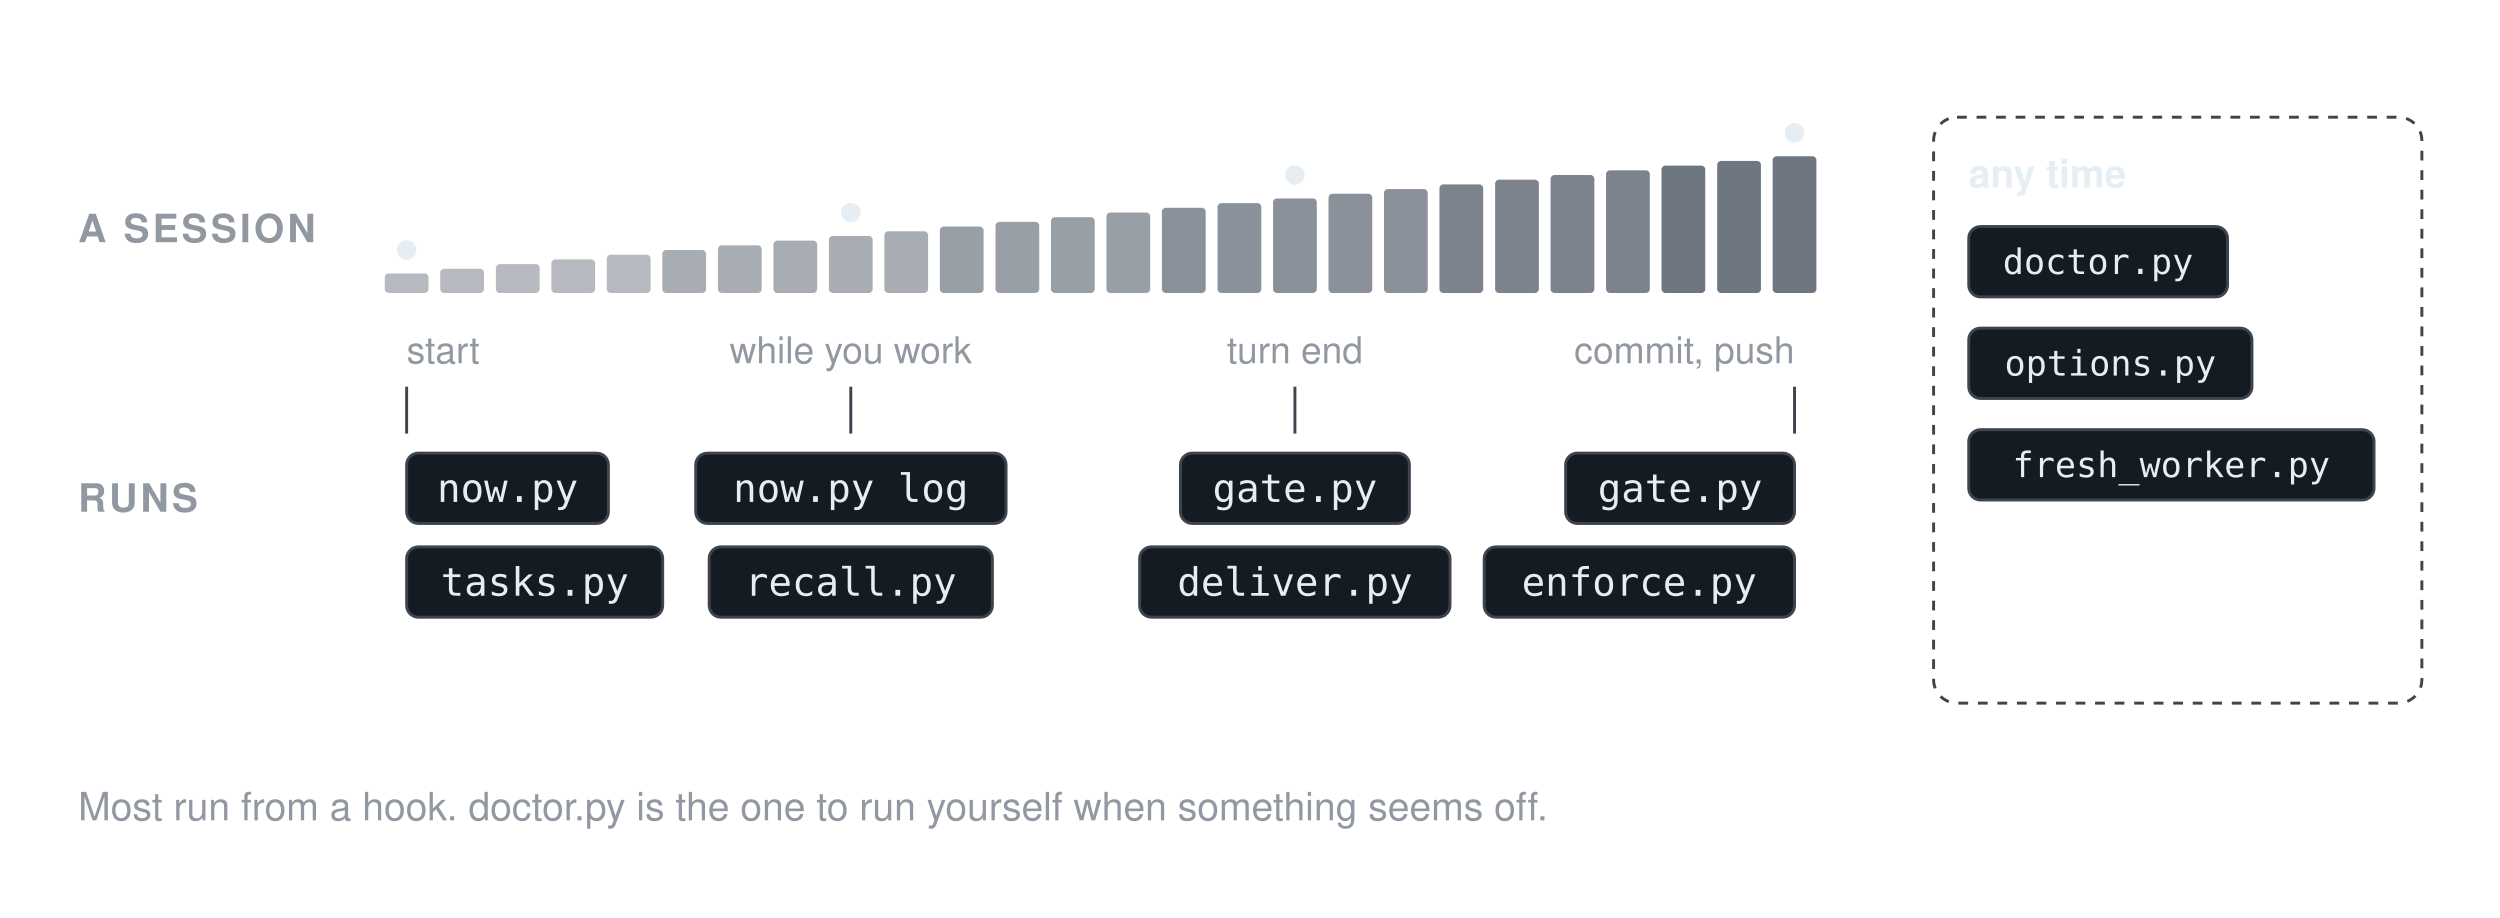
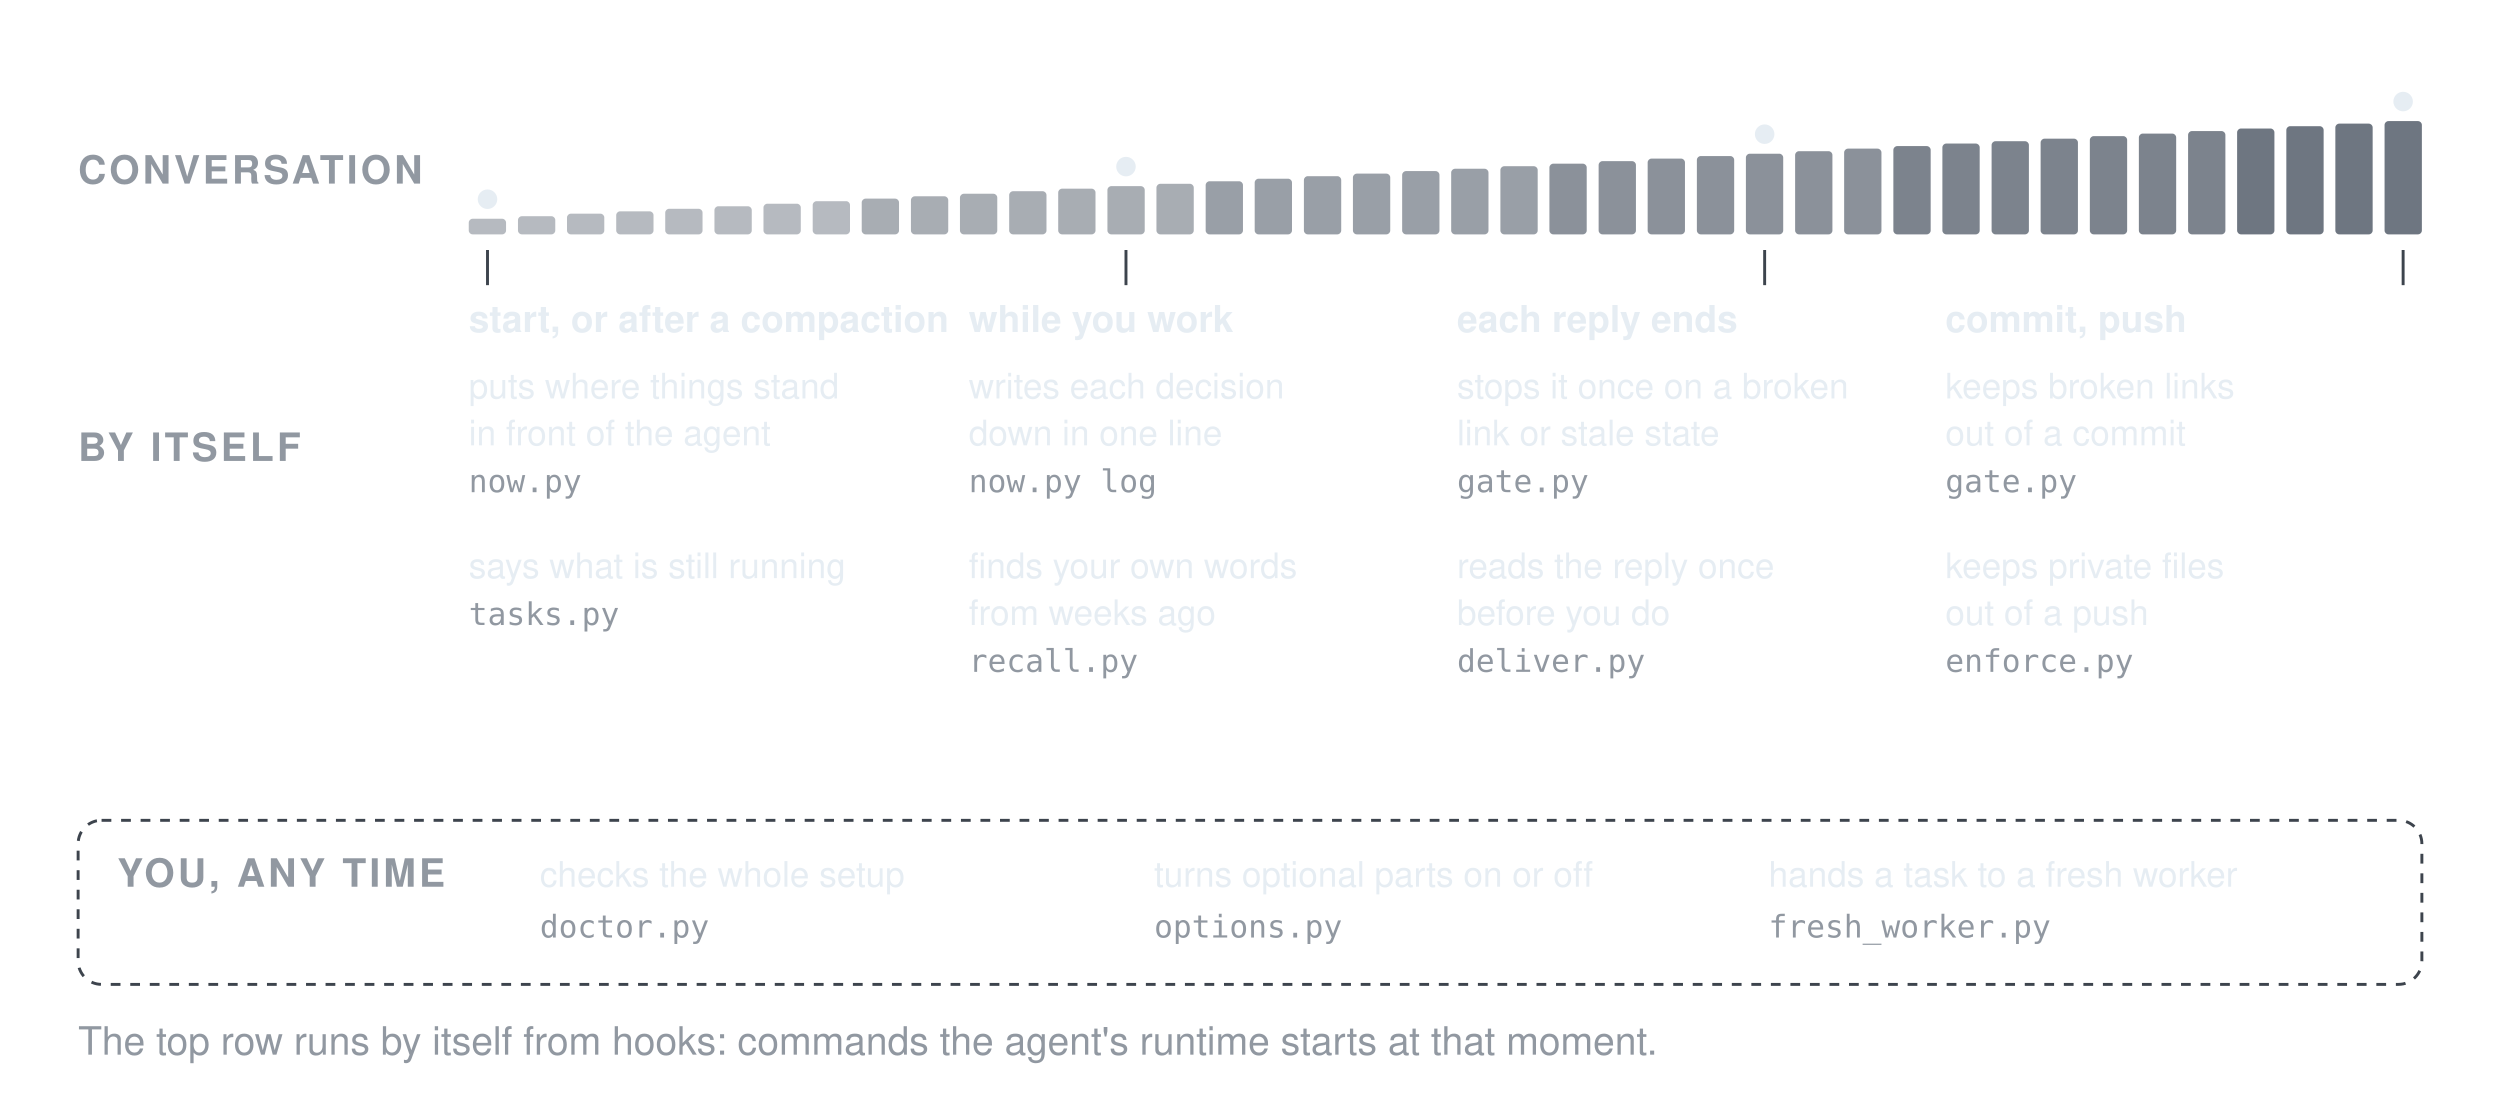
- <svg xmlns="http://www.w3.org/2000/svg" viewBox="0 0 1280 470" width="1280" height="470" role="img" aria-labelledby="t d">
-   <text x="40" y="124" font-size="20" font-family="ui-sans-serif, -apple-system, 'Segoe UI', Helvetica, Arial, sans-serif" fill="#9198a1" font-weight="600" letter-spacing="1.6">A SESSION</text>
-   <rect x="197" y="140" width="22.4" height="10" rx="2" fill="#6e7681" opacity="0.5" />
-   <rect x="225.4" y="137.6" width="22.4" height="12.4" rx="2" fill="#6e7681" opacity="0.5" />
-   <rect x="253.9" y="135.2" width="22.4" height="14.8" rx="2" fill="#6e7681" opacity="0.5" />
-   <rect x="282.3" y="132.8" width="22.4" height="17.2" rx="2" fill="#6e7681" opacity="0.5" />
-   <rect x="310.7" y="130.4" width="22.4" height="19.6" rx="2" fill="#6e7681" opacity="0.5" />
-   <rect x="339.1" y="128" width="22.4" height="22" rx="2" fill="#6e7681" opacity="0.6" />
-   <rect x="367.6" y="125.6" width="22.4" height="24.4" rx="2" fill="#6e7681" opacity="0.6" />
-   <rect x="396" y="123.2" width="22.4" height="26.8" rx="2" fill="#6e7681" opacity="0.6" />
-   <rect x="424.4" y="120.8" width="22.4" height="29.2" rx="2" fill="#6e7681" opacity="0.6" />
-   <rect x="452.8" y="118.4" width="22.4" height="31.6" rx="2" fill="#6e7681" opacity="0.6" />
-   <rect x="481.2" y="116" width="22.4" height="34" rx="2" fill="#6e7681" opacity="0.7" />
-   <rect x="509.7" y="113.6" width="22.4" height="36.4" rx="2" fill="#6e7681" opacity="0.7" />
-   <rect x="538.1" y="111.2" width="22.4" height="38.8" rx="2" fill="#6e7681" opacity="0.7" />
-   <rect x="566.5" y="108.8" width="22.4" height="41.2" rx="2" fill="#6e7681" opacity="0.7" />
-   <rect x="594.9" y="106.4" width="22.4" height="43.6" rx="2" fill="#6e7681" opacity="0.8" />
-   <rect x="623.4" y="104" width="22.4" height="46" rx="2" fill="#6e7681" opacity="0.8" />
-   <rect x="651.8" y="101.6" width="22.4" height="48.4" rx="2" fill="#6e7681" opacity="0.8" />
-   <rect x="680.2" y="99.2" width="22.4" height="50.8" rx="2" fill="#6e7681" opacity="0.8" />
-   <rect x="708.6" y="96.8" width="22.4" height="53.2" rx="2" fill="#6e7681" opacity="0.8" />
-   <rect x="737" y="94.4" width="22.4" height="55.6" rx="2" fill="#6e7681" opacity="0.9" />
-   <rect x="765.5" y="92" width="22.4" height="58" rx="2" fill="#6e7681" opacity="0.9" />
-   <rect x="793.9" y="89.6" width="22.4" height="60.4" rx="2" fill="#6e7681" opacity="0.9" />
-   <rect x="822.3" y="87.2" width="22.4" height="62.8" rx="2" fill="#6e7681" opacity="0.9" />
-   <rect x="850.7" y="84.8" width="22.4" height="65.2" rx="2" fill="#6e7681" opacity="1" />
-   <rect x="879.2" y="82.4" width="22.4" height="67.6" rx="2" fill="#6e7681" opacity="1" />
-   <rect x="907.6" y="80" width="22.4" height="70" rx="2" fill="#6e7681" opacity="1" />
-   <text x="40" y="262" font-size="20" font-family="ui-sans-serif, -apple-system, 'Segoe UI', Helvetica, Arial, sans-serif" fill="#9198a1" font-weight="600" letter-spacing="1.6">RUNS</text>
-   <circle cx="208.2" cy="128" r="5" fill="#e6edf3" />
-   <line x1="208.2" y1="198" x2="208.2" y2="222" stroke="#3d444d" stroke-width="1.5" />
-   <text x="208.2" y="186" font-size="19" font-family="ui-sans-serif, -apple-system, 'Segoe UI', Helvetica, Arial, sans-serif" fill="#9198a1">start</text>
-   <rect x="208.2" y="232" width="103.3" height="36" rx="6" fill="#151b23" stroke="#3d444d" stroke-width="1.5" />
-   <text x="259.9" y="257" font-size="20" font-family="ui-monospace, SFMono-Regular, Menlo, Consolas, monospace" fill="#e6edf3" text-anchor="middle">now.py</text>
-   <rect x="208.2" y="280" width="131.1" height="36" rx="6" fill="#151b23" stroke="#3d444d" stroke-width="1.5" />
-   <text x="273.8" y="305" font-size="20" font-family="ui-monospace, SFMono-Regular, Menlo, Consolas, monospace" fill="#e6edf3" text-anchor="middle">tasks.py</text>
-   <circle cx="435.6" cy="108.8" r="5" fill="#e6edf3" />
-   <line x1="435.6" y1="198" x2="435.6" y2="222" stroke="#3d444d" stroke-width="1.5" />
-   <text x="435.6" y="186" font-size="19" font-family="ui-sans-serif, -apple-system, 'Segoe UI', Helvetica, Arial, sans-serif" fill="#9198a1" text-anchor="middle">while you work</text>
-   <rect x="356.2" y="232" width="158.9" height="36" rx="6" fill="#151b23" stroke="#3d444d" stroke-width="1.5" />
-   <text x="435.6" y="257" font-size="20" font-family="ui-monospace, SFMono-Regular, Menlo, Consolas, monospace" fill="#e6edf3" text-anchor="middle">now.py log</text>
-   <rect x="363.1" y="280" width="145" height="36" rx="6" fill="#151b23" stroke="#3d444d" stroke-width="1.5" />
-   <text x="435.6" y="305" font-size="20" font-family="ui-monospace, SFMono-Regular, Menlo, Consolas, monospace" fill="#e6edf3" text-anchor="middle">recall.py</text>
-   <circle cx="663" cy="89.6" r="5" fill="#e6edf3" />
-   <line x1="663" y1="198" x2="663" y2="222" stroke="#3d444d" stroke-width="1.5" />
-   <text x="663" y="186" font-size="19" font-family="ui-sans-serif, -apple-system, 'Segoe UI', Helvetica, Arial, sans-serif" fill="#9198a1" text-anchor="middle">turn end</text>
-   <rect x="604.4" y="232" width="117.2" height="36" rx="6" fill="#151b23" stroke="#3d444d" stroke-width="1.5" />
-   <text x="663" y="257" font-size="20" font-family="ui-monospace, SFMono-Regular, Menlo, Consolas, monospace" fill="#e6edf3" text-anchor="middle">gate.py</text>
-   <rect x="583.5" y="280" width="158.9" height="36" rx="6" fill="#151b23" stroke="#3d444d" stroke-width="1.5" />
-   <text x="663" y="305" font-size="20" font-family="ui-monospace, SFMono-Regular, Menlo, Consolas, monospace" fill="#e6edf3" text-anchor="middle">deliver.py</text>
-   <circle cx="918.8" cy="68" r="5" fill="#e6edf3" />
-   <line x1="918.8" y1="198" x2="918.8" y2="222" stroke="#3d444d" stroke-width="1.5" />
-   <text x="918.8" y="186" font-size="19" font-family="ui-sans-serif, -apple-system, 'Segoe UI', Helvetica, Arial, sans-serif" fill="#9198a1" text-anchor="end">commit, push</text>
-   <rect x="801.6" y="232" width="117.2" height="36" rx="6" fill="#151b23" stroke="#3d444d" stroke-width="1.5" />
-   <text x="860.2" y="257" font-size="20" font-family="ui-monospace, SFMono-Regular, Menlo, Consolas, monospace" fill="#e6edf3" text-anchor="middle">gate.py</text>
-   <rect x="759.9" y="280" width="158.9" height="36" rx="6" fill="#151b23" stroke="#3d444d" stroke-width="1.5" />
-   <text x="839.3" y="305" font-size="20" font-family="ui-monospace, SFMono-Regular, Menlo, Consolas, monospace" fill="#e6edf3" text-anchor="middle">enforce.py</text>
-   <rect x="990" y="60" width="250" height="300" rx="12" fill="none" stroke="#3d444d" stroke-width="1.5" stroke-dasharray="5 5" />
-   <text x="1008" y="96" font-size="20" font-family="ui-sans-serif, -apple-system, 'Segoe UI', Helvetica, Arial, sans-serif" fill="#e6edf3" font-weight="600">any time</text>
-   <rect x="1008" y="116" width="132.5" height="36" rx="6" fill="#151b23" stroke="#3d444d" stroke-width="1.5" />
-   <text x="1074.2" y="140.3" font-size="18" font-family="ui-monospace, SFMono-Regular, Menlo, Consolas, monospace" fill="#e6edf3" text-anchor="middle">doctor.py</text>
-   <rect x="1008" y="168" width="145" height="36" rx="6" fill="#151b23" stroke="#3d444d" stroke-width="1.5" />
-   <text x="1080.5" y="192.3" font-size="18" font-family="ui-monospace, SFMono-Regular, Menlo, Consolas, monospace" fill="#e6edf3" text-anchor="middle">options.py</text>
-   <rect x="1008" y="220" width="207.5" height="36" rx="6" fill="#151b23" stroke="#3d444d" stroke-width="1.5" />
-   <text x="1111.7" y="244.3" font-size="18" font-family="ui-monospace, SFMono-Regular, Menlo, Consolas, monospace" fill="#e6edf3" text-anchor="middle">fresh_worker.py</text>
-   <text x="40" y="420" font-size="20" font-family="ui-sans-serif, -apple-system, 'Segoe UI', Helvetica, Arial, sans-serif" fill="#9198a1">Most run from a hook. doctor.py is the one to run yourself when something seems off.</text>
+ <svg xmlns="http://www.w3.org/2000/svg" viewBox="0 0 1280 560" width="1280" height="560" role="img" aria-labelledby="t d">
+   <text x="40" y="94" font-size="20" font-family="ui-sans-serif, -apple-system, 'Segoe UI', Helvetica, Arial, sans-serif" fill="#9198a1" font-weight="600" letter-spacing="1.6">CONVERSATION</text>
+   <rect x="240" y="112" width="19.1" height="8" rx="2" fill="#6e7681" opacity="0.5" />
+   <rect x="265.2" y="110.7" width="19.1" height="9.3" rx="2" fill="#6e7681" opacity="0.5" />
+   <rect x="290.3" y="109.4" width="19.1" height="10.6" rx="2" fill="#6e7681" opacity="0.5" />
+   <rect x="315.5" y="108.2" width="19.1" height="11.8" rx="2" fill="#6e7681" opacity="0.5" />
+   <rect x="340.6" y="106.9" width="19.1" height="13.1" rx="2" fill="#6e7681" opacity="0.5" />
+   <rect x="365.8" y="105.6" width="19.1" height="14.4" rx="2" fill="#6e7681" opacity="0.5" />
+   <rect x="390.9" y="104.3" width="19.1" height="15.7" rx="2" fill="#6e7681" opacity="0.5" />
+   <rect x="416.1" y="103" width="19.1" height="17" rx="2" fill="#6e7681" opacity="0.5" />
+   <rect x="441.2" y="101.7" width="19.1" height="18.3" rx="2" fill="#6e7681" opacity="0.6" />
+   <rect x="466.4" y="100.5" width="19.1" height="19.5" rx="2" fill="#6e7681" opacity="0.6" />
+   <rect x="491.5" y="99.2" width="19.1" height="20.8" rx="2" fill="#6e7681" opacity="0.6" />
+   <rect x="516.7" y="97.9" width="19.1" height="22.1" rx="2" fill="#6e7681" opacity="0.6" />
+   <rect x="541.8" y="96.6" width="19.1" height="23.4" rx="2" fill="#6e7681" opacity="0.6" />
+   <rect x="567" y="95.3" width="19.1" height="24.7" rx="2" fill="#6e7681" opacity="0.6" />
+   <rect x="592.1" y="94.1" width="19.1" height="25.9" rx="2" fill="#6e7681" opacity="0.6" />
+   <rect x="617.3" y="92.8" width="19.1" height="27.2" rx="2" fill="#6e7681" opacity="0.7" />
+   <rect x="642.4" y="91.5" width="19.1" height="28.5" rx="2" fill="#6e7681" opacity="0.7" />
+   <rect x="667.6" y="90.2" width="19.1" height="29.8" rx="2" fill="#6e7681" opacity="0.7" />
+   <rect x="692.7" y="88.9" width="19.1" height="31.1" rx="2" fill="#6e7681" opacity="0.7" />
+   <rect x="717.9" y="87.6" width="19.1" height="32.4" rx="2" fill="#6e7681" opacity="0.7" />
+   <rect x="743" y="86.4" width="19.1" height="33.6" rx="2" fill="#6e7681" opacity="0.7" />
+   <rect x="768.2" y="85.1" width="19.1" height="34.9" rx="2" fill="#6e7681" opacity="0.7" />
+   <rect x="793.3" y="83.8" width="19.1" height="36.2" rx="2" fill="#6e7681" opacity="0.8" />
+   <rect x="818.5" y="82.5" width="19.1" height="37.5" rx="2" fill="#6e7681" opacity="0.8" />
+   <rect x="843.6" y="81.2" width="19.1" height="38.8" rx="2" fill="#6e7681" opacity="0.8" />
+   <rect x="868.8" y="79.9" width="19.1" height="40.1" rx="2" fill="#6e7681" opacity="0.8" />
+   <rect x="893.9" y="78.7" width="19.1" height="41.3" rx="2" fill="#6e7681" opacity="0.8" />
+   <rect x="919.1" y="77.4" width="19.1" height="42.6" rx="2" fill="#6e7681" opacity="0.8" />
+   <rect x="944.2" y="76.1" width="19.1" height="43.9" rx="2" fill="#6e7681" opacity="0.8" />
+   <rect x="969.4" y="74.8" width="19.1" height="45.2" rx="2" fill="#6e7681" opacity="0.9" />
+   <rect x="994.5" y="73.5" width="19.1" height="46.5" rx="2" fill="#6e7681" opacity="0.9" />
+   <rect x="1019.7" y="72.3" width="19.1" height="47.7" rx="2" fill="#6e7681" opacity="0.9" />
+   <rect x="1044.8" y="71" width="19.1" height="49" rx="2" fill="#6e7681" opacity="0.9" />
+   <rect x="1070" y="69.7" width="19.1" height="50.3" rx="2" fill="#6e7681" opacity="0.9" />
+   <rect x="1095.1" y="68.4" width="19.1" height="51.6" rx="2" fill="#6e7681" opacity="0.9" />
+   <rect x="1120.3" y="67.1" width="19.1" height="52.9" rx="2" fill="#6e7681" opacity="0.9" />
+   <rect x="1145.4" y="65.8" width="19.1" height="54.2" rx="2" fill="#6e7681" opacity="1" />
+   <rect x="1170.6" y="64.6" width="19.1" height="55.4" rx="2" fill="#6e7681" opacity="1" />
+   <rect x="1195.7" y="63.3" width="19.1" height="56.7" rx="2" fill="#6e7681" opacity="1" />
+   <rect x="1220.9" y="62" width="19.1" height="58" rx="2" fill="#6e7681" opacity="1" />
+   <text x="40" y="236" font-size="20" font-family="ui-sans-serif, -apple-system, 'Segoe UI', Helvetica, Arial, sans-serif" fill="#9198a1" font-weight="600" letter-spacing="1.6">BY ITSELF</text>
+   <circle cx="249.6" cy="102" r="5" fill="#e6edf3" />
+   <line x1="249.6" y1="128" x2="249.6" y2="146" stroke="#3d444d" stroke-width="1.5" />
+   <text x="240" y="170" font-size="19" font-family="ui-sans-serif, -apple-system, 'Segoe UI', Helvetica, Arial, sans-serif" fill="#e6edf3" font-weight="600">start, or after a compaction</text>
+   <text x="240" y="204" font-size="18" font-family="ui-sans-serif, -apple-system, 'Segoe UI', Helvetica, Arial, sans-serif" fill="#e6edf3">puts where things stand</text>
+   <text x="240" y="228" font-size="18" font-family="ui-sans-serif, -apple-system, 'Segoe UI', Helvetica, Arial, sans-serif" fill="#e6edf3">in front of the agent</text>
+   <text x="240" y="252" font-size="16" font-family="ui-monospace, SFMono-Regular, Menlo, Consolas, monospace" fill="#9198a1">now.py</text>
+   <text x="240" y="296" font-size="18" font-family="ui-sans-serif, -apple-system, 'Segoe UI', Helvetica, Arial, sans-serif" fill="#e6edf3">says what is still running</text>
+   <text x="240" y="320" font-size="16" font-family="ui-monospace, SFMono-Regular, Menlo, Consolas, monospace" fill="#9198a1">tasks.py</text>
+   <circle cx="576.5" cy="85.3" r="5" fill="#e6edf3" />
+   <line x1="576.5" y1="128" x2="576.5" y2="146" stroke="#3d444d" stroke-width="1.5" />
+   <text x="496" y="170" font-size="19" font-family="ui-sans-serif, -apple-system, 'Segoe UI', Helvetica, Arial, sans-serif" fill="#e6edf3" font-weight="600">while you work</text>
+   <text x="496" y="204" font-size="18" font-family="ui-sans-serif, -apple-system, 'Segoe UI', Helvetica, Arial, sans-serif" fill="#e6edf3">writes each decision</text>
+   <text x="496" y="228" font-size="18" font-family="ui-sans-serif, -apple-system, 'Segoe UI', Helvetica, Arial, sans-serif" fill="#e6edf3">down in one line</text>
+   <text x="496" y="252" font-size="16" font-family="ui-monospace, SFMono-Regular, Menlo, Consolas, monospace" fill="#9198a1">now.py log</text>
+   <text x="496" y="296" font-size="18" font-family="ui-sans-serif, -apple-system, 'Segoe UI', Helvetica, Arial, sans-serif" fill="#e6edf3">finds your own words</text>
+   <text x="496" y="320" font-size="18" font-family="ui-sans-serif, -apple-system, 'Segoe UI', Helvetica, Arial, sans-serif" fill="#e6edf3">from weeks ago</text>
+   <text x="496" y="344" font-size="16" font-family="ui-monospace, SFMono-Regular, Menlo, Consolas, monospace" fill="#9198a1">recall.py</text>
+   <circle cx="903.5" cy="68.7" r="5" fill="#e6edf3" />
+   <line x1="903.5" y1="128" x2="903.5" y2="146" stroke="#3d444d" stroke-width="1.5" />
+   <text x="746" y="170" font-size="19" font-family="ui-sans-serif, -apple-system, 'Segoe UI', Helvetica, Arial, sans-serif" fill="#e6edf3" font-weight="600">each reply ends</text>
+   <text x="746" y="204" font-size="18" font-family="ui-sans-serif, -apple-system, 'Segoe UI', Helvetica, Arial, sans-serif" fill="#e6edf3">stops it once on a broken</text>
+   <text x="746" y="228" font-size="18" font-family="ui-sans-serif, -apple-system, 'Segoe UI', Helvetica, Arial, sans-serif" fill="#e6edf3">link or stale state</text>
+   <text x="746" y="252" font-size="16" font-family="ui-monospace, SFMono-Regular, Menlo, Consolas, monospace" fill="#9198a1">gate.py</text>
+   <text x="746" y="296" font-size="18" font-family="ui-sans-serif, -apple-system, 'Segoe UI', Helvetica, Arial, sans-serif" fill="#e6edf3">reads the reply once</text>
+   <text x="746" y="320" font-size="18" font-family="ui-sans-serif, -apple-system, 'Segoe UI', Helvetica, Arial, sans-serif" fill="#e6edf3">before you do</text>
+   <text x="746" y="344" font-size="16" font-family="ui-monospace, SFMono-Regular, Menlo, Consolas, monospace" fill="#9198a1">deliver.py</text>
+   <circle cx="1230.4" cy="52" r="5" fill="#e6edf3" />
+   <line x1="1230.4" y1="128" x2="1230.4" y2="146" stroke="#3d444d" stroke-width="1.5" />
+   <text x="996" y="170" font-size="19" font-family="ui-sans-serif, -apple-system, 'Segoe UI', Helvetica, Arial, sans-serif" fill="#e6edf3" font-weight="600">commit, push</text>
+   <text x="996" y="204" font-size="18" font-family="ui-sans-serif, -apple-system, 'Segoe UI', Helvetica, Arial, sans-serif" fill="#e6edf3">keeps broken links</text>
+   <text x="996" y="228" font-size="18" font-family="ui-sans-serif, -apple-system, 'Segoe UI', Helvetica, Arial, sans-serif" fill="#e6edf3">out of a commit</text>
+   <text x="996" y="252" font-size="16" font-family="ui-monospace, SFMono-Regular, Menlo, Consolas, monospace" fill="#9198a1">gate.py</text>
+   <text x="996" y="296" font-size="18" font-family="ui-sans-serif, -apple-system, 'Segoe UI', Helvetica, Arial, sans-serif" fill="#e6edf3">keeps private files</text>
+   <text x="996" y="320" font-size="18" font-family="ui-sans-serif, -apple-system, 'Segoe UI', Helvetica, Arial, sans-serif" fill="#e6edf3">out of a push</text>
+   <text x="996" y="344" font-size="16" font-family="ui-monospace, SFMono-Regular, Menlo, Consolas, monospace" fill="#9198a1">enforce.py</text>
+   <rect x="40" y="420" width="1200" height="84" rx="12" fill="none" stroke="#3d444d" stroke-width="1.5" stroke-dasharray="5 5" />
+   <text x="60" y="454" font-size="20" font-family="ui-sans-serif, -apple-system, 'Segoe UI', Helvetica, Arial, sans-serif" fill="#9198a1" font-weight="600" letter-spacing="1.6">YOU, ANY TIME</text>
+   <text x="276.4" y="454" font-size="18" font-family="ui-sans-serif, -apple-system, 'Segoe UI', Helvetica, Arial, sans-serif" fill="#e6edf3">checks the whole setup</text>
+   <text x="276.4" y="480" font-size="16" font-family="ui-monospace, SFMono-Regular, Menlo, Consolas, monospace" fill="#9198a1">doctor.py</text>
+   <text x="590.9" y="454" font-size="18" font-family="ui-sans-serif, -apple-system, 'Segoe UI', Helvetica, Arial, sans-serif" fill="#e6edf3">turns optional parts on or off</text>
+   <text x="590.9" y="480" font-size="16" font-family="ui-monospace, SFMono-Regular, Menlo, Consolas, monospace" fill="#9198a1">options.py</text>
+   <text x="905.5" y="454" font-size="18" font-family="ui-sans-serif, -apple-system, 'Segoe UI', Helvetica, Arial, sans-serif" fill="#e6edf3">hands a task to a fresh worker</text>
+   <text x="905.5" y="480" font-size="16" font-family="ui-monospace, SFMono-Regular, Menlo, Consolas, monospace" fill="#9198a1">fresh_worker.py</text>
+   <text x="40" y="540" font-size="20" font-family="ui-sans-serif, -apple-system, 'Segoe UI', Helvetica, Arial, sans-serif" fill="#9198a1">The top row runs by itself from hooks: commands the agent's runtime starts at that moment.</text>
</svg>
